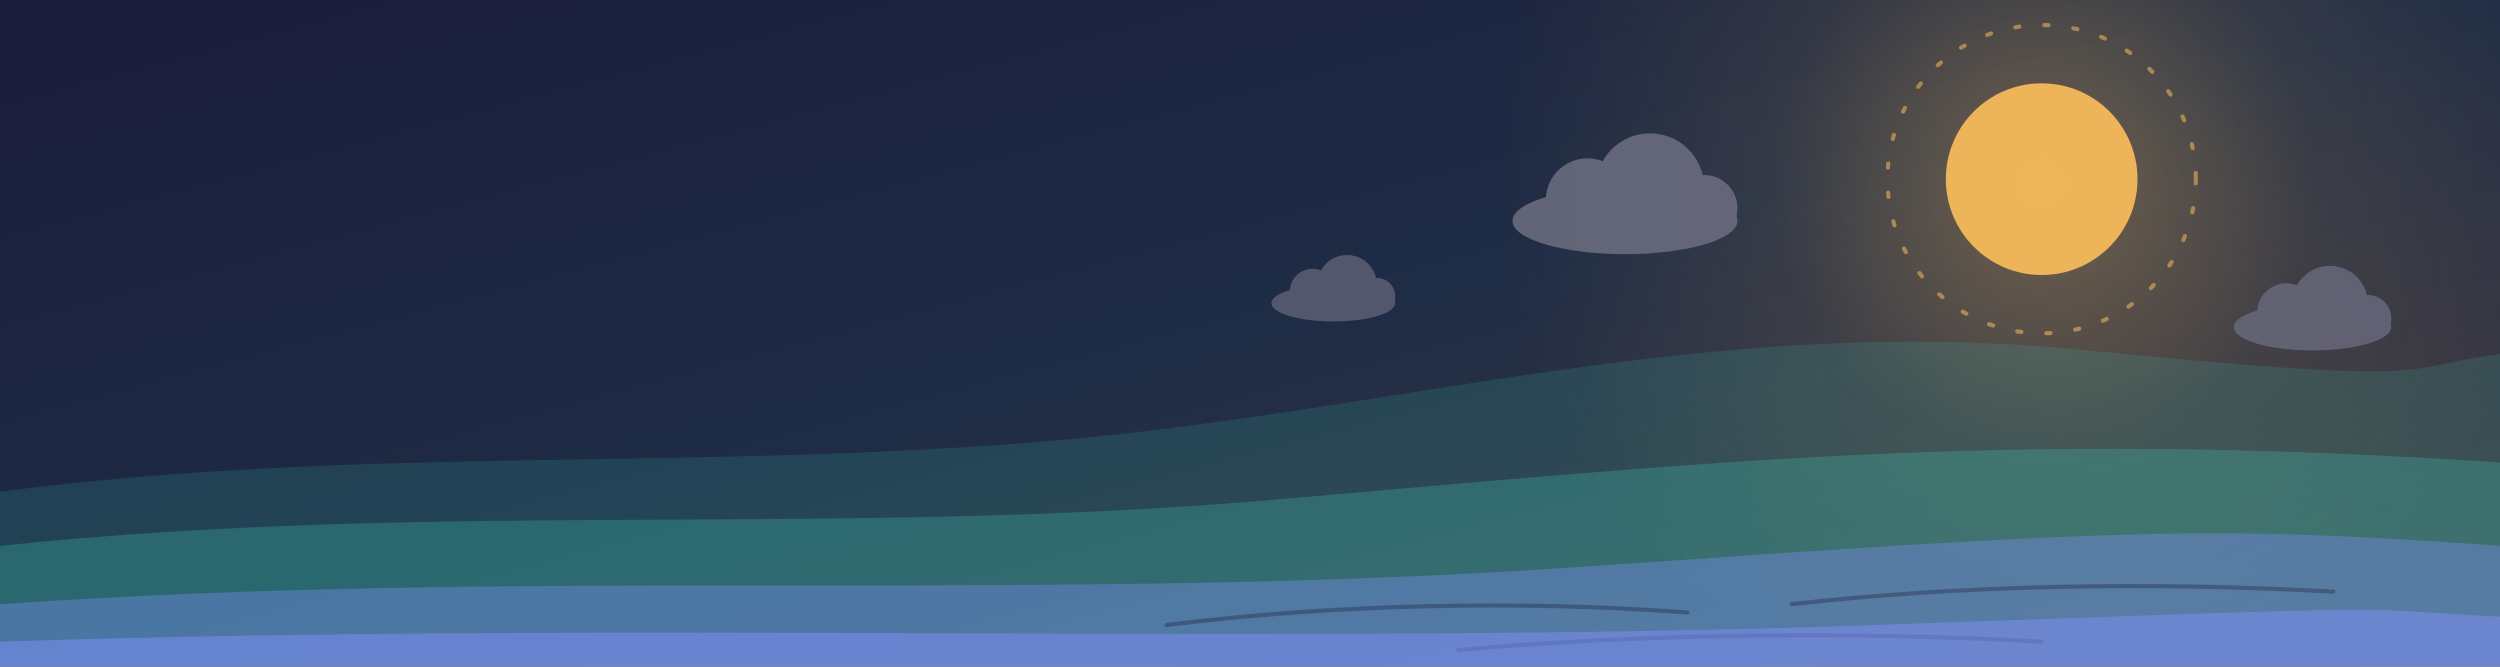
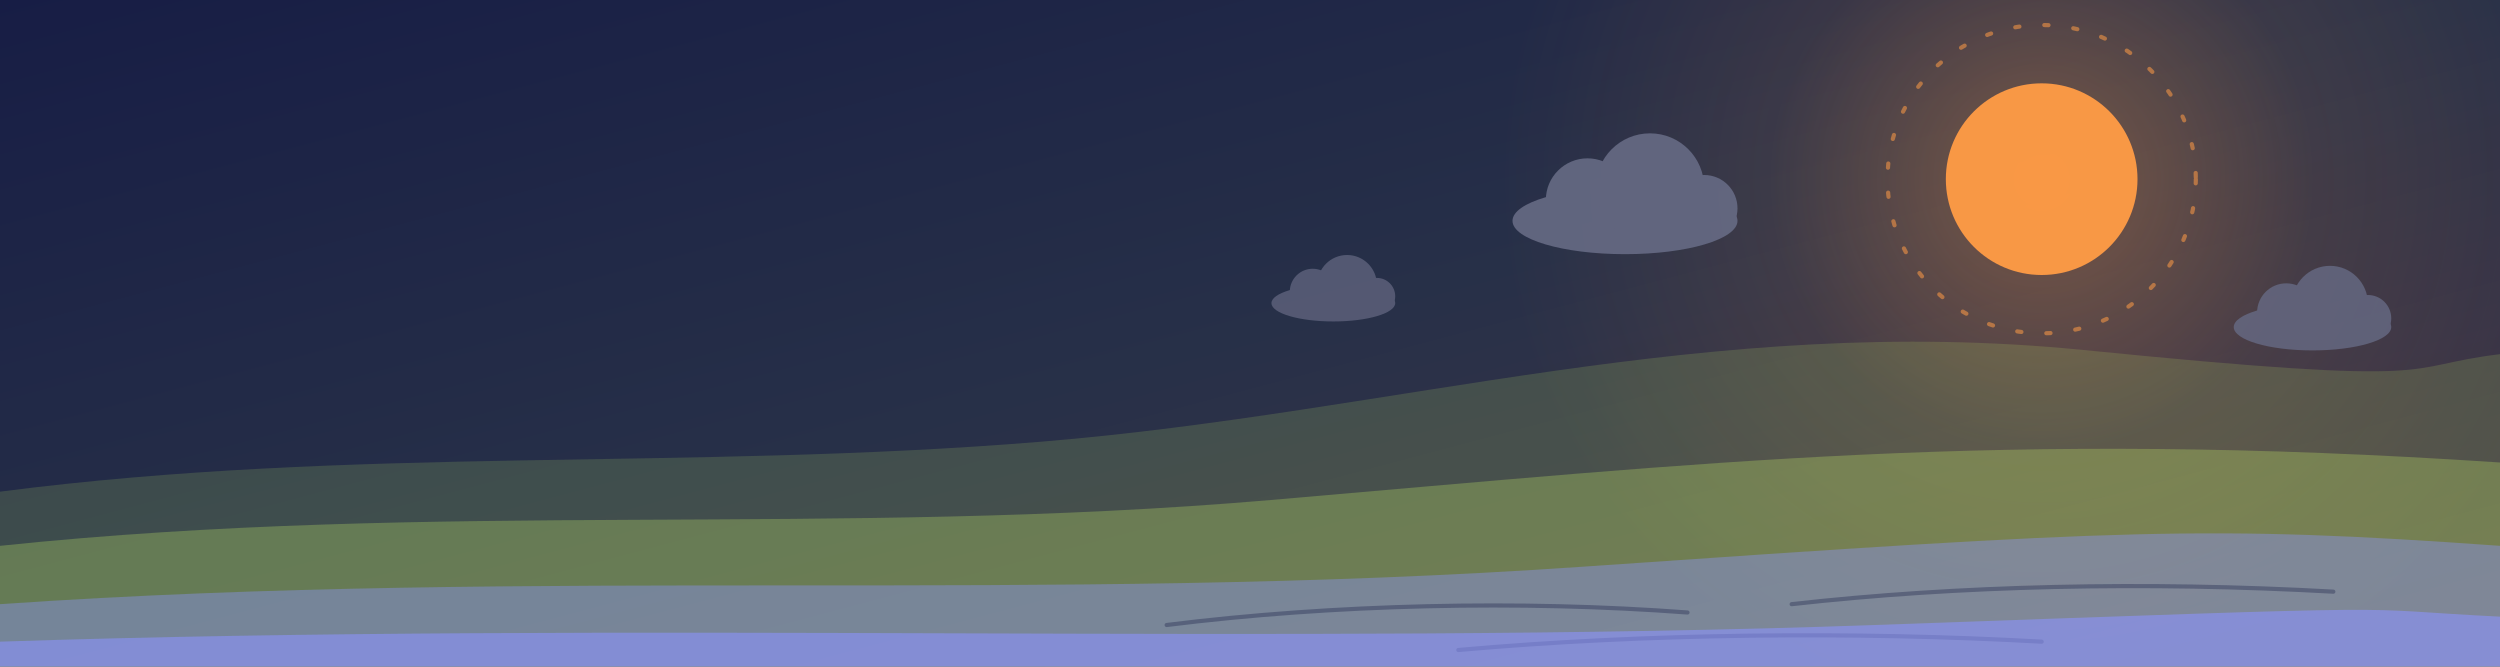
<svg xmlns="http://www.w3.org/2000/svg" viewBox="0 0 1200 320" width="1200" height="320" preserveAspectRatio="xMaxYMax slice" aria-hidden="true">
  <defs>
    <linearGradient id="gs-afternoon-dark-sky" x1="0" y1="0" x2="1" y2="1">
-       <stop offset="0" stop-color="#1B1D3A" />
-       <stop offset="0.5" stop-color="#1e2c45" />
-       <stop offset="1" stop-color="#473c40" />
+       <stop offset="0" stop-color="#171D45" />
+       <stop offset="0.5" stop-color="#273048" />
+       <stop offset="1" stop-color="#453645" />
    </linearGradient>
    <radialGradient id="gs-afternoon-dark-glow" cx="980" cy="86" r="260" gradientUnits="userSpaceOnUse">
-       <stop offset="0" stop-color="#F5B95A" stop-opacity="0.38" />
-       <stop offset="0.5" stop-color="#F5B95A" stop-opacity="0.1" />
-       <stop offset="1" stop-color="#F5B95A" stop-opacity="0" />
+       <stop offset="0" stop-color="#FF9B45" stop-opacity="0.38" />
+       <stop offset="0.5" stop-color="#FF9B45" stop-opacity="0.1" />
+       <stop offset="1" stop-color="#FF9B45" stop-opacity="0" />
    </radialGradient>
  </defs>
  <rect width="1200" height="320" fill="url(#gs-afternoon-dark-sky)" />
  <rect width="1200" height="320" fill="url(#gs-afternoon-dark-glow)" />
-   <circle cx="980" cy="86" r="74" fill="none" stroke="#F5B95A" stroke-width="2" stroke-dasharray="2 12" stroke-linecap="round" opacity=".55" />
-   <circle cx="980" cy="86" r="46" fill="#F5B95A" opacity=".95" />
-   <g transform="translate(780 96) scale(1)" fill="#696a7d" opacity="0.9">
+   <circle cx="980" cy="86" r="74" fill="none" stroke="#FF9B45" stroke-width="2" stroke-dasharray="2 12" stroke-linecap="round" opacity=".55" />
+   <circle cx="980" cy="86" r="46" fill="#FF9B45" opacity=".95" />
+   <g transform="translate(780 96) scale(1)" fill="#666a84" opacity="0.9">
    <ellipse cx="0" cy="10" rx="54" ry="16" />
    <circle cx="-18" cy="0" r="20" />
    <circle cx="12" cy="-6" r="26" />
    <circle cx="38" cy="4" r="16" />
  </g>
-   <g transform="translate(1110 150) scale(0.7)" fill="#696a7d" opacity="0.8">
+   <g transform="translate(1110 150) scale(0.7)" fill="#666a84" opacity="0.8">
    <ellipse cx="0" cy="10" rx="54" ry="16" />
    <circle cx="-18" cy="0" r="20" />
    <circle cx="12" cy="-6" r="26" />
    <circle cx="38" cy="4" r="16" />
  </g>
-   <g transform="translate(640 140) scale(0.55)" fill="#696a7d" opacity="0.7">
+   <g transform="translate(640 140) scale(0.55)" fill="#666a84" opacity="0.7">
    <ellipse cx="0" cy="10" rx="54" ry="16" />
    <circle cx="-18" cy="0" r="20" />
    <circle cx="12" cy="-6" r="26" />
    <circle cx="38" cy="4" r="16" />
  </g>
-   <path d="M0 236C170 214 330 226 500 212S820 150 1000 168 1150 176 1200 170V320H0Z" fill="#3CC7B5" opacity="0.16" />
-   <path d="M0 262C210 240 400 258 610 240S960 206 1200 222V320H0Z" fill="#3CC7B5" opacity="0.28" />
-   <path d="M0 290C260 272 500 290 760 272S1060 252 1200 262V320H0Z" fill="#7B8BF0" opacity="0.4" />
-   <g fill="none" stroke="#1B1D3A" stroke-width="2" stroke-linecap="round" opacity="0.35">
+   <path d="M0 236C170 214 330 226 500 212S820 150 1000 168 1150 176 1200 170V320H0Z" fill="#C8F169" opacity="0.16" />
+   <path d="M0 262C210 240 400 258 610 240S960 206 1200 222V320H0Z" fill="#C8F169" opacity="0.28" />
+   <path d="M0 290C260 272 500 290 760 272S1060 252 1200 262V320H0Z" fill="#8C93FF" opacity="0.4" />
+   <g fill="none" stroke="#171D45" stroke-width="2" stroke-linecap="round" opacity="0.35">
    <path d="M560 300c80-10 170-12 250-6" />
    <path d="M860 290c80-9 170-11 260-6" />
    <path d="M700 312c90-8 190-9 280-4" />
  </g>
-   <path d="M0 308C300 298 620 310 900 300S1120 292 1200 296V320H0Z" fill="#7B8BF0" opacity="0.58" />
+   <path d="M0 308C300 298 620 310 900 300S1120 292 1200 296V320H0Z" fill="#8C93FF" opacity="0.58" />
</svg>
